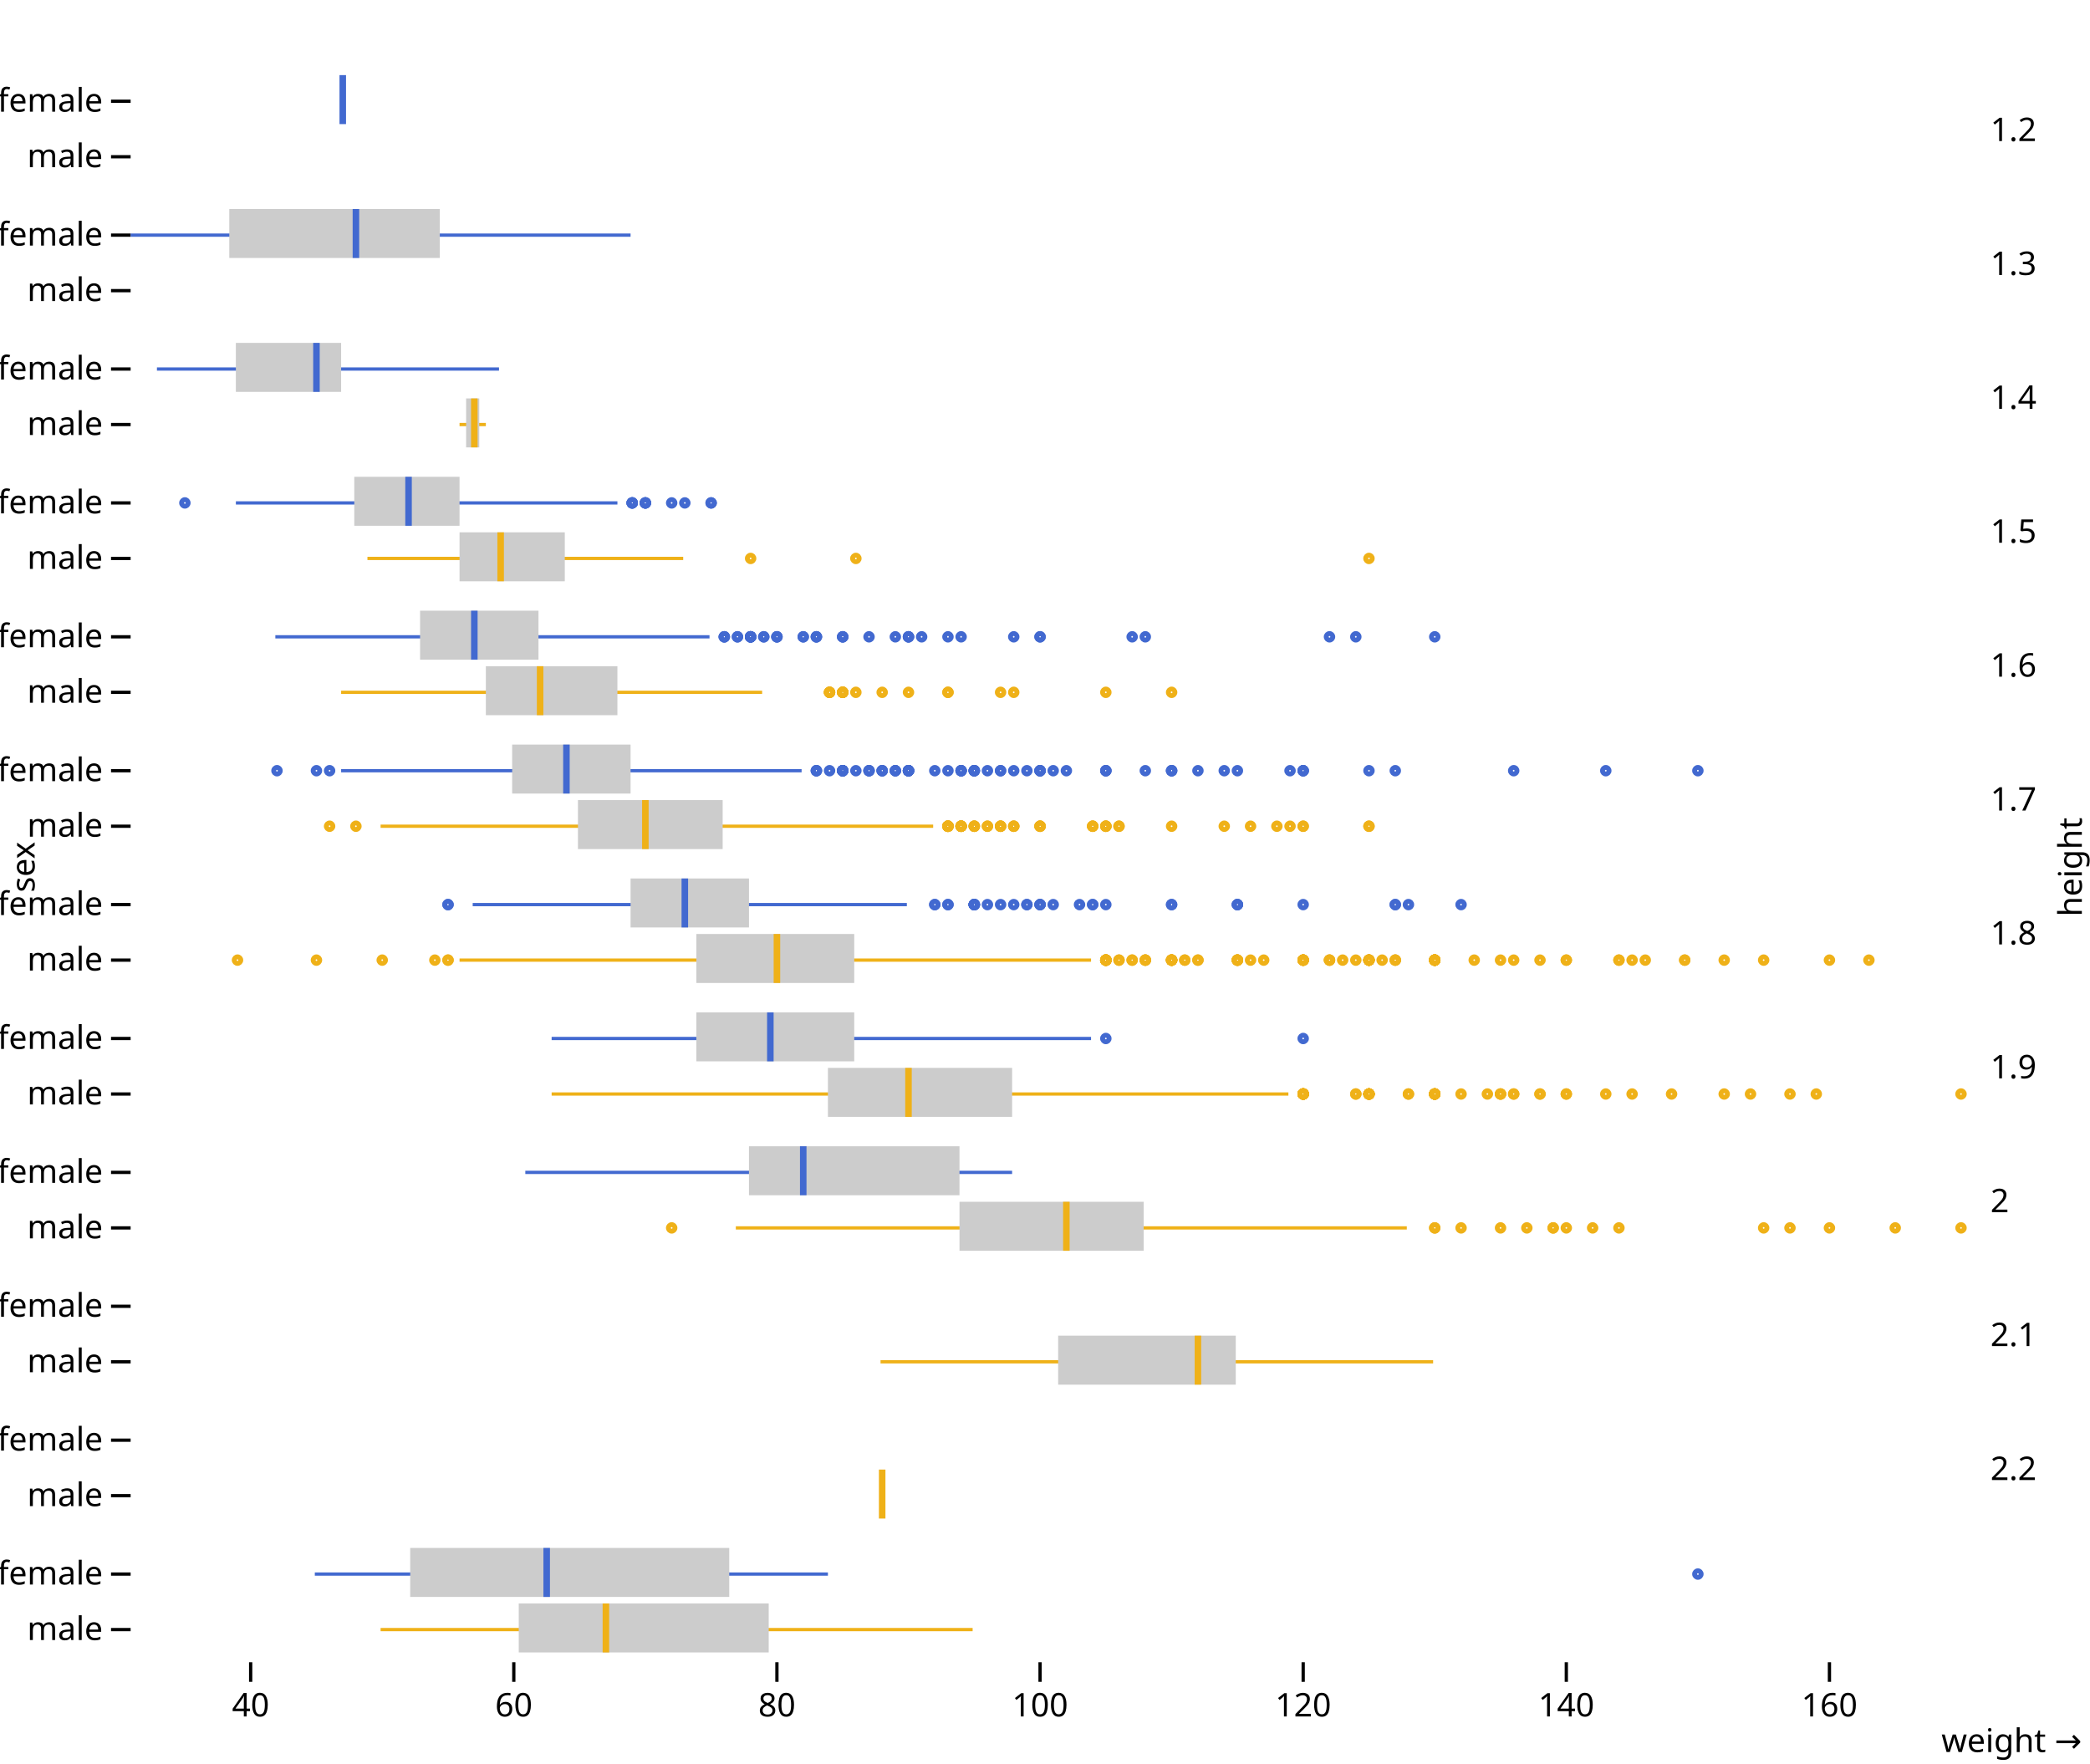
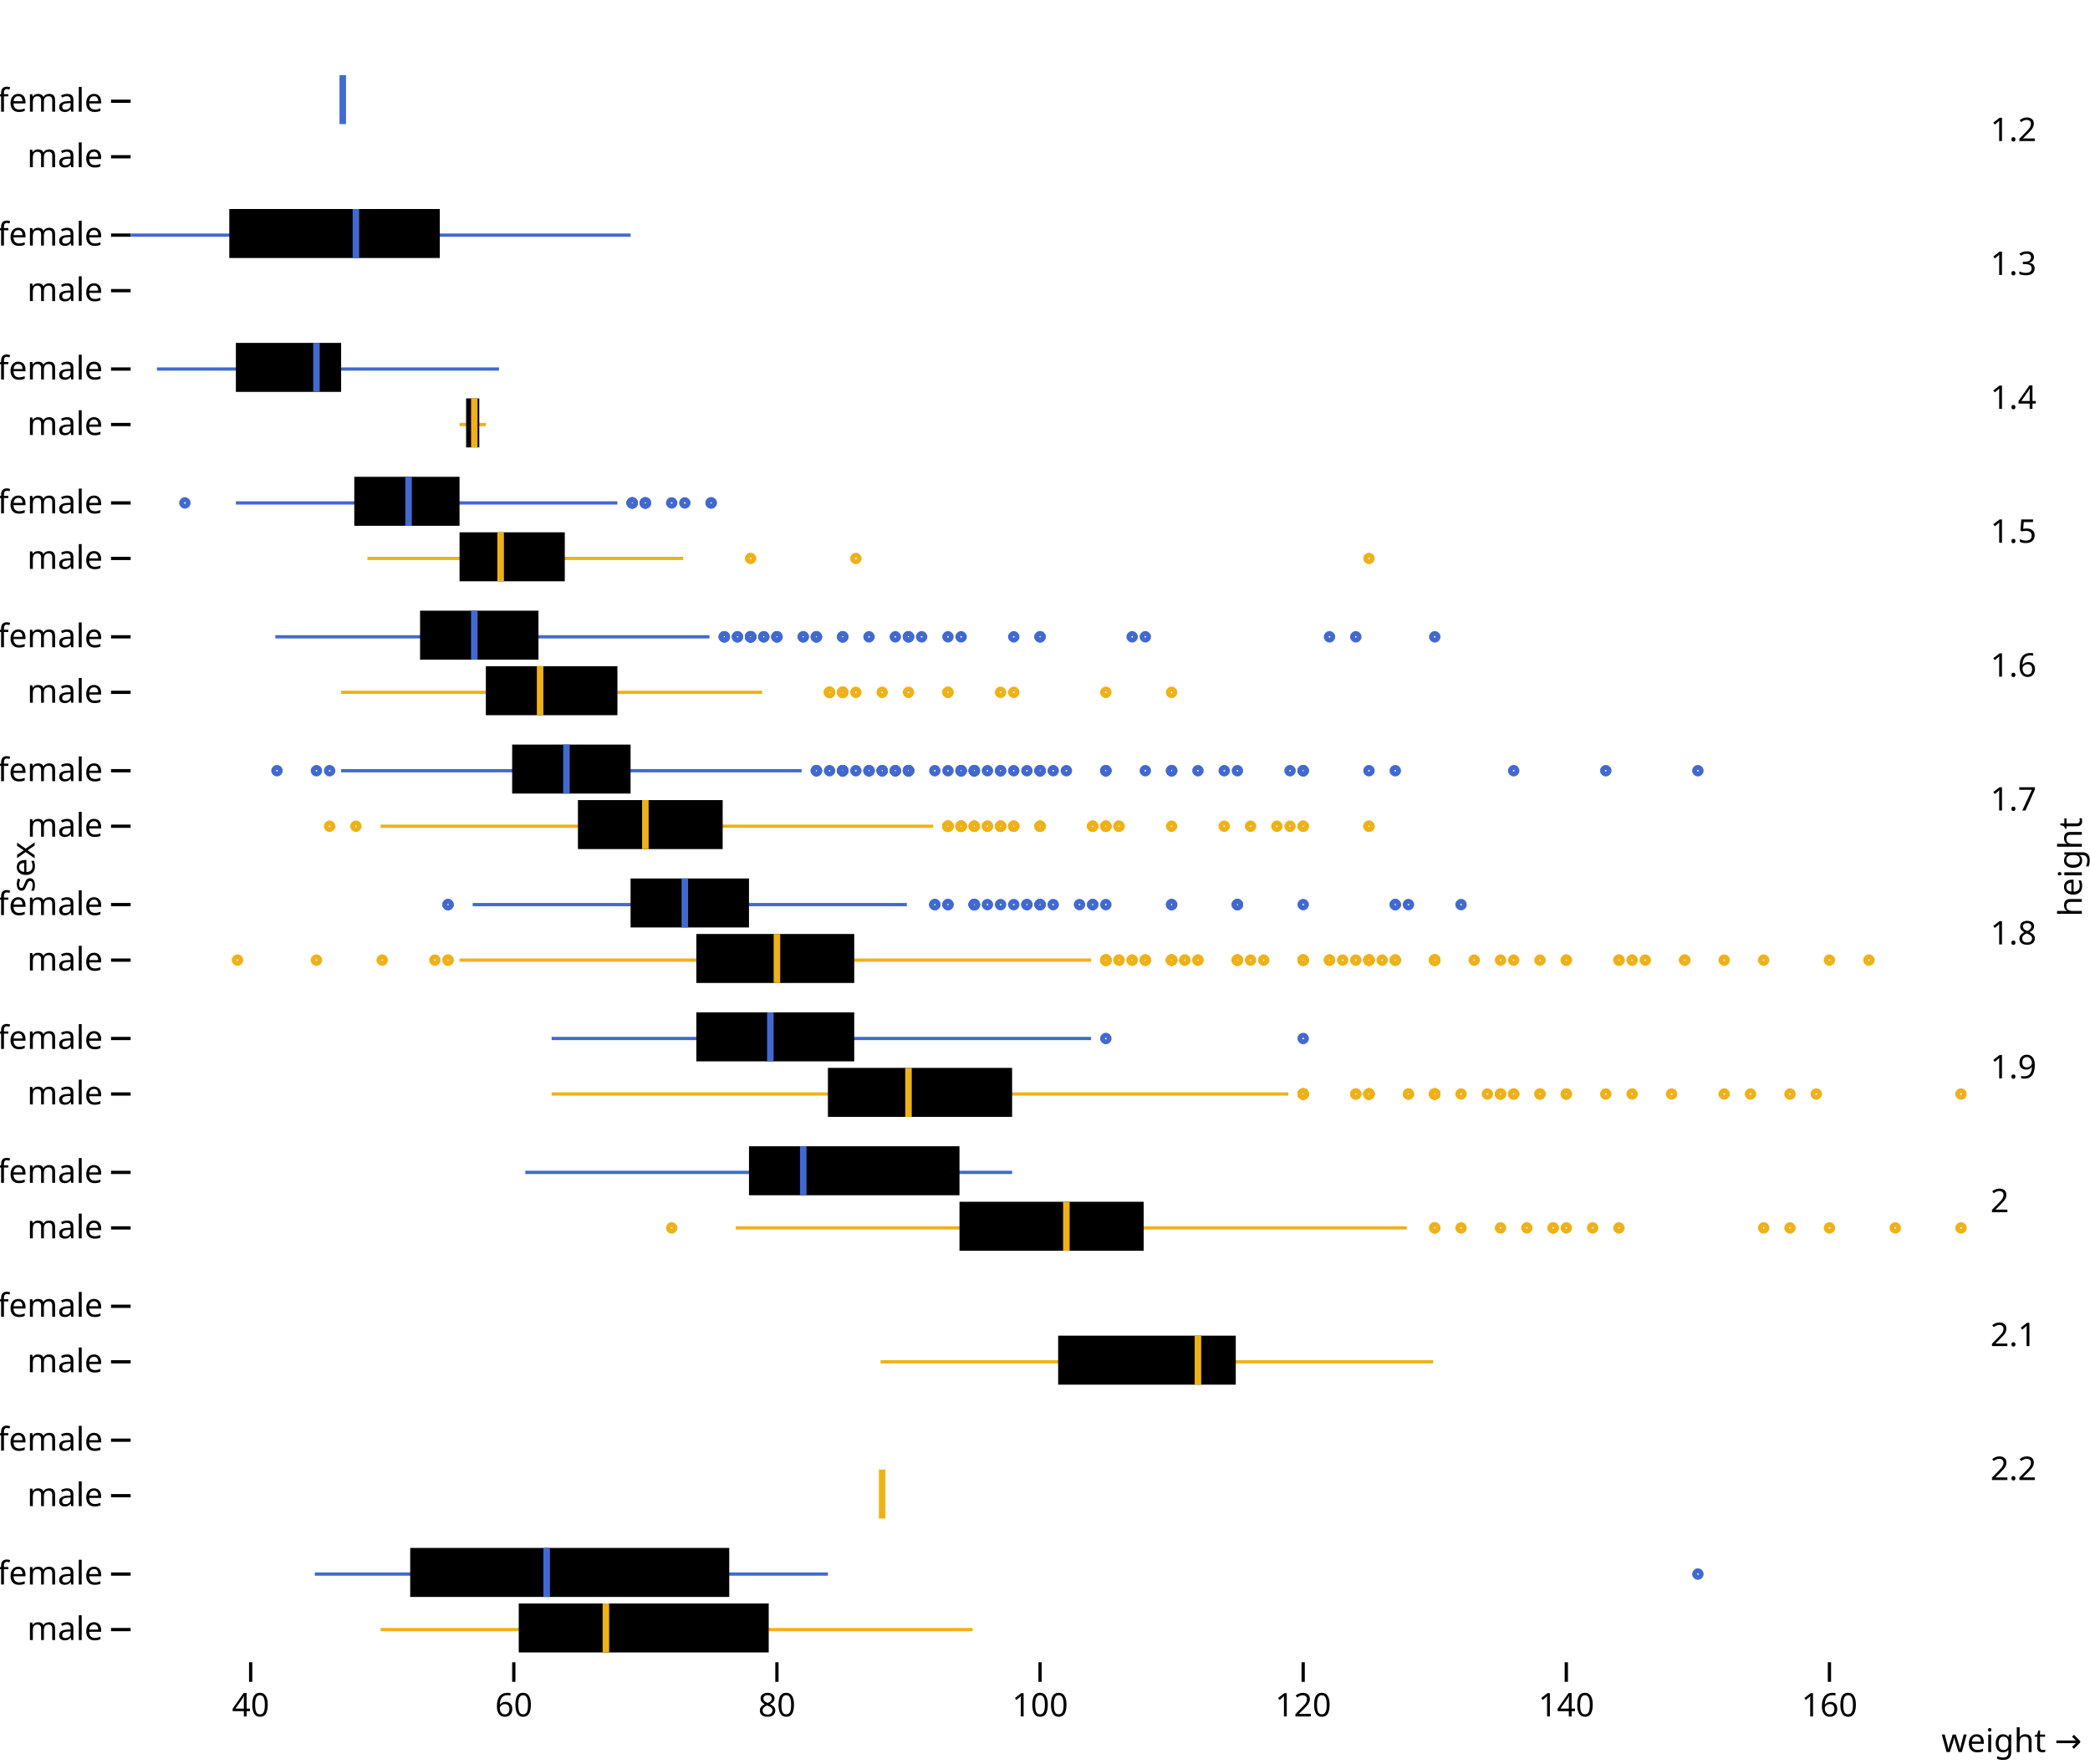
<svg xmlns="http://www.w3.org/2000/svg" class="plot" fill="currentColor" font-family="system-ui, sans-serif" font-size="10" text-anchor="middle" width="640" height="540" viewBox="0 0 640 540">
  <style>
    :where(.plot) {
      --plot-background: white;
      display: block;
      height: auto;
      height: intrinsic;
      max-width: 100%;
    }

    :where(.plot text),
    :where(.plot tspan) {
      white-space: pre;
    }
  </style>
  <g>
    <g transform="translate(0,1)">
      <g aria-label="fy-axis tick label" text-anchor="start" transform="translate(9.5,0.5)">
        <text transform="translate(600,38.5)" y="0.32em">1.2</text>
      </g>
    </g>
    <g transform="translate(0,42)">
      <g aria-label="fy-axis tick label" text-anchor="start" transform="translate(9.5,0.5)">
        <text transform="translate(600,38.5)" y="0.32em">1.3</text>
      </g>
    </g>
    <g transform="translate(0,83)">
      <g aria-label="fy-axis tick label" text-anchor="start" transform="translate(9.5,0.5)">
        <text transform="translate(600,38.5)" y="0.32em">1.4</text>
      </g>
    </g>
    <g transform="translate(0,124)">
      <g aria-label="fy-axis tick label" text-anchor="start" transform="translate(9.5,0.5)">
        <text transform="translate(600,38.5)" y="0.32em">1.5</text>
      </g>
    </g>
    <g transform="translate(0,165)">
      <g aria-label="fy-axis tick label" text-anchor="start" transform="translate(9.5,0.5)">
        <text transform="translate(600,38.5)" y="0.32em">1.6</text>
      </g>
    </g>
    <g transform="translate(0,206)">
      <g aria-label="fy-axis tick label" text-anchor="start" transform="translate(9.5,0.5)">
        <text transform="translate(600,38.5)" y="0.32em">1.7</text>
      </g>
    </g>
    <g transform="translate(0,247)">
      <g aria-label="fy-axis tick label" text-anchor="start" transform="translate(9.5,0.5)">
        <text transform="translate(600,38.5)" y="0.32em">1.8</text>
      </g>
    </g>
    <g transform="translate(0,288)">
      <g aria-label="fy-axis tick label" text-anchor="start" transform="translate(9.5,0.5)">
        <text transform="translate(600,38.5)" y="0.32em">1.9</text>
      </g>
    </g>
    <g transform="translate(0,329)">
      <g aria-label="fy-axis tick label" text-anchor="start" transform="translate(9.5,0.5)">
        <text transform="translate(600,38.5)" y="0.32em">2</text>
      </g>
    </g>
    <g transform="translate(0,370)">
      <g aria-label="fy-axis tick label" text-anchor="start" transform="translate(9.5,0.5)">
        <text transform="translate(600,38.5)" y="0.32em">2.1</text>
      </g>
    </g>
    <g transform="translate(0,411)">
      <g aria-label="fy-axis tick label" text-anchor="start" transform="translate(9.5,0.5)">
        <text transform="translate(600,38.5)" y="0.32em">2.2</text>
      </g>
    </g>
  </g>
  <g aria-label="fy-axis label" transform="translate(37.5,0.5)">
    <text transform="translate(600,265) rotate(-90)">height</text>
  </g>
  <g>
    <g transform="translate(0,1)">
      <g aria-label="y-axis tick" aria-hidden="true" fill="none" stroke="currentColor" transform="translate(0,8)">
        <path transform="translate(40,22)" d="M0,0L-6,0" />
        <path transform="translate(40,39)" d="M0,0L-6,0" />
      </g>
    </g>
    <g transform="translate(0,42)">
      <g aria-label="y-axis tick" aria-hidden="true" fill="none" stroke="currentColor" transform="translate(0,8)">
        <path transform="translate(40,22)" d="M0,0L-6,0" />
        <path transform="translate(40,39)" d="M0,0L-6,0" />
      </g>
    </g>
    <g transform="translate(0,83)">
      <g aria-label="y-axis tick" aria-hidden="true" fill="none" stroke="currentColor" transform="translate(0,8)">
        <path transform="translate(40,22)" d="M0,0L-6,0" />
        <path transform="translate(40,39)" d="M0,0L-6,0" />
      </g>
    </g>
    <g transform="translate(0,124)">
      <g aria-label="y-axis tick" aria-hidden="true" fill="none" stroke="currentColor" transform="translate(0,8)">
        <path transform="translate(40,22)" d="M0,0L-6,0" />
        <path transform="translate(40,39)" d="M0,0L-6,0" />
      </g>
    </g>
    <g transform="translate(0,165)">
      <g aria-label="y-axis tick" aria-hidden="true" fill="none" stroke="currentColor" transform="translate(0,8)">
        <path transform="translate(40,22)" d="M0,0L-6,0" />
        <path transform="translate(40,39)" d="M0,0L-6,0" />
      </g>
    </g>
    <g transform="translate(0,206)">
      <g aria-label="y-axis tick" aria-hidden="true" fill="none" stroke="currentColor" transform="translate(0,8)">
        <path transform="translate(40,22)" d="M0,0L-6,0" />
        <path transform="translate(40,39)" d="M0,0L-6,0" />
      </g>
    </g>
    <g transform="translate(0,247)">
      <g aria-label="y-axis tick" aria-hidden="true" fill="none" stroke="currentColor" transform="translate(0,8)">
        <path transform="translate(40,22)" d="M0,0L-6,0" />
        <path transform="translate(40,39)" d="M0,0L-6,0" />
      </g>
    </g>
    <g transform="translate(0,288)">
      <g aria-label="y-axis tick" aria-hidden="true" fill="none" stroke="currentColor" transform="translate(0,8)">
        <path transform="translate(40,22)" d="M0,0L-6,0" />
        <path transform="translate(40,39)" d="M0,0L-6,0" />
      </g>
    </g>
    <g transform="translate(0,329)">
      <g aria-label="y-axis tick" aria-hidden="true" fill="none" stroke="currentColor" transform="translate(0,8)">
        <path transform="translate(40,22)" d="M0,0L-6,0" />
        <path transform="translate(40,39)" d="M0,0L-6,0" />
      </g>
    </g>
    <g transform="translate(0,370)">
      <g aria-label="y-axis tick" aria-hidden="true" fill="none" stroke="currentColor" transform="translate(0,8)">
        <path transform="translate(40,22)" d="M0,0L-6,0" />
        <path transform="translate(40,39)" d="M0,0L-6,0" />
      </g>
    </g>
    <g transform="translate(0,411)">
      <g aria-label="y-axis tick" aria-hidden="true" fill="none" stroke="currentColor" transform="translate(0,8)">
        <path transform="translate(40,22)" d="M0,0L-6,0" />
        <path transform="translate(40,39)" d="M0,0L-6,0" />
      </g>
    </g>
    <g transform="translate(0,452)">
      <g aria-label="y-axis tick" aria-hidden="true" fill="none" stroke="currentColor" transform="translate(0,8)">
        <path transform="translate(40,22)" d="M0,0L-6,0" />
        <path transform="translate(40,39)" d="M0,0L-6,0" />
      </g>
    </g>
  </g>
  <g>
    <g transform="translate(0,1)">
      <g aria-label="y-axis tick label" text-anchor="end" transform="translate(-8.5,8)">
        <text transform="translate(40,22)" y="0.32em">female</text>
        <text transform="translate(40,39)" y="0.32em">male</text>
      </g>
    </g>
    <g transform="translate(0,42)">
      <g aria-label="y-axis tick label" text-anchor="end" transform="translate(-8.5,8)">
        <text transform="translate(40,22)" y="0.32em">female</text>
        <text transform="translate(40,39)" y="0.32em">male</text>
      </g>
    </g>
    <g transform="translate(0,83)">
      <g aria-label="y-axis tick label" text-anchor="end" transform="translate(-8.5,8)">
        <text transform="translate(40,22)" y="0.32em">female</text>
        <text transform="translate(40,39)" y="0.32em">male</text>
      </g>
    </g>
    <g transform="translate(0,124)">
      <g aria-label="y-axis tick label" text-anchor="end" transform="translate(-8.5,8)">
        <text transform="translate(40,22)" y="0.32em">female</text>
        <text transform="translate(40,39)" y="0.32em">male</text>
      </g>
    </g>
    <g transform="translate(0,165)">
      <g aria-label="y-axis tick label" text-anchor="end" transform="translate(-8.5,8)">
        <text transform="translate(40,22)" y="0.32em">female</text>
        <text transform="translate(40,39)" y="0.32em">male</text>
      </g>
    </g>
    <g transform="translate(0,206)">
      <g aria-label="y-axis tick label" text-anchor="end" transform="translate(-8.5,8)">
        <text transform="translate(40,22)" y="0.32em">female</text>
        <text transform="translate(40,39)" y="0.32em">male</text>
      </g>
    </g>
    <g transform="translate(0,247)">
      <g aria-label="y-axis tick label" text-anchor="end" transform="translate(-8.5,8)">
        <text transform="translate(40,22)" y="0.32em">female</text>
        <text transform="translate(40,39)" y="0.32em">male</text>
      </g>
    </g>
    <g transform="translate(0,288)">
      <g aria-label="y-axis tick label" text-anchor="end" transform="translate(-8.5,8)">
        <text transform="translate(40,22)" y="0.32em">female</text>
        <text transform="translate(40,39)" y="0.32em">male</text>
      </g>
    </g>
    <g transform="translate(0,329)">
      <g aria-label="y-axis tick label" text-anchor="end" transform="translate(-8.5,8)">
        <text transform="translate(40,22)" y="0.32em">female</text>
        <text transform="translate(40,39)" y="0.32em">male</text>
      </g>
    </g>
    <g transform="translate(0,370)">
      <g aria-label="y-axis tick label" text-anchor="end" transform="translate(-8.5,8)">
        <text transform="translate(40,22)" y="0.32em">female</text>
        <text transform="translate(40,39)" y="0.32em">male</text>
      </g>
    </g>
    <g transform="translate(0,411)">
      <g aria-label="y-axis tick label" text-anchor="end" transform="translate(-8.5,8)">
        <text transform="translate(40,22)" y="0.32em">female</text>
        <text transform="translate(40,39)" y="0.32em">male</text>
      </g>
    </g>
    <g transform="translate(0,452)">
      <g aria-label="y-axis tick label" text-anchor="end" transform="translate(-8.5,8)">
        <text transform="translate(40,22)" y="0.32em">female</text>
        <text transform="translate(40,39)" y="0.32em">male</text>
      </g>
    </g>
  </g>
  <g aria-label="y-axis label" transform="translate(-36.5,0.5)">
    <text transform="translate(40,265) rotate(-90)" y="0.71em">sex</text>
  </g>
  <g>
    <g transform="translate(0,452)">
      <g aria-label="x-axis tick" aria-hidden="true" fill="none" stroke="currentColor" transform="translate(0.5,0)">
        <path transform="translate(76.259,57)" d="M0,0L0,6" />
        <path transform="translate(156.835,57)" d="M0,0L0,6" />
        <path transform="translate(237.41,57)" d="M0,0L0,6" />
        <path transform="translate(317.986,57)" d="M0,0L0,6" />
        <path transform="translate(398.561,57)" d="M0,0L0,6" />
        <path transform="translate(479.137,57)" d="M0,0L0,6" />
        <path transform="translate(559.712,57)" d="M0,0L0,6" />
      </g>
    </g>
  </g>
  <g>
    <g transform="translate(0,452)">
      <g aria-label="x-axis tick label" font-variant="tabular-nums" transform="translate(0.5,9.5)">
        <text transform="translate(76.259,57)" y="0.71em">40</text>
        <text transform="translate(156.835,57)" y="0.71em">60</text>
        <text transform="translate(237.41,57)" y="0.71em">80</text>
        <text transform="translate(317.986,57)" y="0.71em">100</text>
        <text transform="translate(398.561,57)" y="0.71em">120</text>
        <text transform="translate(479.137,57)" y="0.71em">140</text>
        <text transform="translate(559.712,57)" y="0.71em">160</text>
      </g>
    </g>
  </g>
  <g aria-label="x-axis label" text-anchor="end" transform="translate(37.5,27.5)">
    <text transform="translate(600,509)">weight →</text>
  </g>
  <g>
    <g transform="translate(0,1)">
      <g aria-label="rule" transform="translate(0,8)">
        <line stroke="#4269d0" x1="104.46" x2="104.46" y1="22" y2="22" />
      </g>
    </g>
    <g transform="translate(0,42)">
      <g aria-label="rule" transform="translate(0,8)">
        <line stroke="#4269d0" x1="40" x2="193.094" y1="22" y2="22" />
      </g>
    </g>
    <g transform="translate(0,83)">
      <g aria-label="rule" transform="translate(0,8)">
        <line stroke="#4269d0" x1="48.058" x2="152.806" y1="22" y2="22" />
        <line stroke="#efb118" x1="140.719" x2="148.777" y1="39" y2="39" />
      </g>
    </g>
    <g transform="translate(0,124)">
      <g aria-label="rule" transform="translate(0,8)">
        <line stroke="#4269d0" x1="72.23" x2="189.065" y1="22" y2="22" />
        <line stroke="#efb118" x1="112.518" x2="209.209" y1="39" y2="39" />
      </g>
    </g>
    <g transform="translate(0,165)">
      <g aria-label="rule" transform="translate(0,8)">
        <line stroke="#4269d0" x1="84.317" x2="217.266" y1="22" y2="22" />
        <line stroke="#efb118" x1="104.46" x2="233.381" y1="39" y2="39" />
      </g>
    </g>
    <g transform="translate(0,206)">
      <g aria-label="rule" transform="translate(0,8)">
        <line stroke="#efb118" x1="116.547" x2="285.755" y1="39" y2="39" />
        <line stroke="#4269d0" x1="104.46" x2="245.468" y1="22" y2="22" />
      </g>
    </g>
    <g transform="translate(0,247)">
      <g aria-label="rule" transform="translate(0,8)">
        <line stroke="#efb118" x1="140.719" x2="334.101" y1="39" y2="39" />
        <line stroke="#4269d0" x1="144.748" x2="277.698" y1="22" y2="22" />
      </g>
    </g>
    <g transform="translate(0,288)">
      <g aria-label="rule" transform="translate(0,8)">
        <line stroke="#efb118" x1="168.921" x2="394.532" y1="39" y2="39" />
        <line stroke="#4269d0" x1="168.921" x2="334.101" y1="22" y2="22" />
      </g>
    </g>
    <g transform="translate(0,329)">
      <g aria-label="rule" transform="translate(0,8)">
        <line stroke="#efb118" x1="225.324" x2="430.791" y1="39" y2="39" />
        <line stroke="#4269d0" x1="160.863" x2="309.928" y1="22" y2="22" />
      </g>
    </g>
    <g transform="translate(0,370)">
      <g aria-label="rule" transform="translate(0,8)">
        <line stroke="#efb118" x1="269.64" x2="438.849" y1="39" y2="39" />
      </g>
    </g>
    <g transform="translate(0,411)">
      <g aria-label="rule" transform="translate(0,8)">
        <line stroke="#efb118" x1="269.64" x2="269.64" y1="39" y2="39" />
      </g>
    </g>
    <g transform="translate(0,452)">
      <g aria-label="rule" transform="translate(0,8)">
        <line stroke="#efb118" x1="116.547" x2="297.842" y1="39" y2="39" />
        <line stroke="#4269d0" x1="96.403" x2="253.525" y1="22" y2="22" />
      </g>
    </g>
  </g>
  <g>
    <g transform="translate(0,1)">
-       <g aria-label="bar" fill="#ccc">
+       <g aria-label="bar" fill="light-dark(#ccc, #555)">
        <rect x="104.46" y="22" width="0" height="15" />
      </g>
    </g>
    <g transform="translate(0,42)">
-       <g aria-label="bar" fill="#ccc">
+       <g aria-label="bar" fill="light-dark(#ccc, #555)">
        <rect x="70.216" y="22" width="64.46" height="15" />
      </g>
    </g>
    <g transform="translate(0,83)">
-       <g aria-label="bar" fill="#ccc">
+       <g aria-label="bar" fill="light-dark(#ccc, #555)">
        <rect x="72.23" y="22" width="32.23" height="15" />
        <rect x="142.734" y="39" width="4.029" height="15" />
      </g>
    </g>
    <g transform="translate(0,124)">
-       <g aria-label="bar" fill="#ccc">
+       <g aria-label="bar" fill="light-dark(#ccc, #555)">
        <rect x="108.489" y="22" width="32.23" height="15" />
        <rect x="140.719" y="39" width="32.23" height="15" />
      </g>
    </g>
    <g transform="translate(0,165)">
-       <g aria-label="bar" fill="#ccc">
+       <g aria-label="bar" fill="light-dark(#ccc, #555)">
        <rect x="128.633" y="22" width="36.259" height="15" />
        <rect x="148.777" y="39" width="40.288" height="15" />
      </g>
    </g>
    <g transform="translate(0,206)">
-       <g aria-label="bar" fill="#ccc">
+       <g aria-label="bar" fill="light-dark(#ccc, #555)">
        <rect x="176.978" y="39" width="44.317" height="15" />
        <rect x="156.835" y="22" width="36.259" height="15" />
      </g>
    </g>
    <g transform="translate(0,247)">
-       <g aria-label="bar" fill="#ccc">
+       <g aria-label="bar" fill="light-dark(#ccc, #555)">
        <rect x="213.237" y="39" width="48.345" height="15" />
        <rect x="193.094" y="22" width="36.259" height="15" />
      </g>
    </g>
    <g transform="translate(0,288)">
-       <g aria-label="bar" fill="#ccc">
+       <g aria-label="bar" fill="light-dark(#ccc, #555)">
        <rect x="253.525" y="39" width="56.403" height="15" />
        <rect x="213.237" y="22" width="48.345" height="15" />
      </g>
    </g>
    <g transform="translate(0,329)">
-       <g aria-label="bar" fill="#ccc">
+       <g aria-label="bar" fill="light-dark(#ccc, #555)">
        <rect x="293.813" y="39" width="56.403" height="15" />
        <rect x="229.353" y="22" width="64.46" height="15" />
      </g>
    </g>
    <g transform="translate(0,370)">
-       <g aria-label="bar" fill="#ccc">
+       <g aria-label="bar" fill="light-dark(#ccc, #555)">
        <rect x="324.029" y="39" width="54.388" height="15" />
      </g>
    </g>
    <g transform="translate(0,411)">
-       <g aria-label="bar" fill="#ccc">
+       <g aria-label="bar" fill="light-dark(#ccc, #555)">
        <rect x="269.64" y="39" width="0" height="15" />
      </g>
    </g>
    <g transform="translate(0,452)">
-       <g aria-label="bar" fill="#ccc">
+       <g aria-label="bar" fill="light-dark(#ccc, #555)">
        <rect x="158.849" y="39" width="76.547" height="15" />
        <rect x="125.612" y="22" width="97.698" height="15" />
      </g>
    </g>
  </g>
  <g>
    <g transform="translate(0,1)">
      <g aria-label="tick" stroke-width="2" transform="translate(0.5,0)">
        <line stroke="#4269d0" x1="104.46" x2="104.46" y1="22" y2="37" />
      </g>
    </g>
    <g transform="translate(0,42)">
      <g aria-label="tick" stroke-width="2" transform="translate(0.5,0)">
        <line stroke="#4269d0" x1="108.489" x2="108.489" y1="22" y2="37" />
      </g>
    </g>
    <g transform="translate(0,83)">
      <g aria-label="tick" stroke-width="2" transform="translate(0.5,0)">
        <line stroke="#4269d0" x1="96.403" x2="96.403" y1="22" y2="37" />
        <line stroke="#efb118" x1="144.748" x2="144.748" y1="39" y2="54" />
      </g>
    </g>
    <g transform="translate(0,124)">
      <g aria-label="tick" stroke-width="2" transform="translate(0.5,0)">
        <line stroke="#4269d0" x1="124.604" x2="124.604" y1="22" y2="37" />
        <line stroke="#efb118" x1="152.806" x2="152.806" y1="39" y2="54" />
      </g>
    </g>
    <g transform="translate(0,165)">
      <g aria-label="tick" stroke-width="2" transform="translate(0.5,0)">
        <line stroke="#4269d0" x1="144.748" x2="144.748" y1="22" y2="37" />
        <line stroke="#efb118" x1="164.892" x2="164.892" y1="39" y2="54" />
      </g>
    </g>
    <g transform="translate(0,206)">
      <g aria-label="tick" stroke-width="2" transform="translate(0.5,0)">
        <line stroke="#efb118" x1="197.122" x2="197.122" y1="39" y2="54" />
        <line stroke="#4269d0" x1="172.95" x2="172.95" y1="22" y2="37" />
      </g>
    </g>
    <g transform="translate(0,247)">
      <g aria-label="tick" stroke-width="2" transform="translate(0.5,0)">
        <line stroke="#efb118" x1="237.41" x2="237.41" y1="39" y2="54" />
        <line stroke="#4269d0" x1="209.209" x2="209.209" y1="22" y2="37" />
      </g>
    </g>
    <g transform="translate(0,288)">
      <g aria-label="tick" stroke-width="2" transform="translate(0.5,0)">
        <line stroke="#efb118" x1="277.698" x2="277.698" y1="39" y2="54" />
        <line stroke="#4269d0" x1="235.396" x2="235.396" y1="22" y2="37" />
      </g>
    </g>
    <g transform="translate(0,329)">
      <g aria-label="tick" stroke-width="2" transform="translate(0.5,0)">
        <line stroke="#efb118" x1="326.043" x2="326.043" y1="39" y2="54" />
        <line stroke="#4269d0" x1="245.468" x2="245.468" y1="22" y2="37" />
      </g>
    </g>
    <g transform="translate(0,370)">
      <g aria-label="tick" stroke-width="2" transform="translate(0.5,0)">
        <line stroke="#efb118" x1="366.331" x2="366.331" y1="39" y2="54" />
      </g>
    </g>
    <g transform="translate(0,411)">
      <g aria-label="tick" stroke-width="2" transform="translate(0.5,0)">
        <line stroke="#efb118" x1="269.64" x2="269.64" y1="39" y2="54" />
      </g>
    </g>
    <g transform="translate(0,452)">
      <g aria-label="tick" stroke-width="2" transform="translate(0.5,0)">
        <line stroke="#efb118" x1="185.036" x2="185.036" y1="39" y2="54" />
        <line stroke="#4269d0" x1="166.906" x2="166.906" y1="22" y2="37" />
      </g>
    </g>
  </g>
  <g>
    <g transform="translate(0,124)">
      <g aria-label="dot" fill="none" stroke-width="1.5" transform="translate(0.5,8)">
        <circle stroke="#efb118" cx="261.583" cy="39" r="1" />
        <circle stroke="#4269d0" cx="197.122" cy="22" r="1" />
        <circle stroke="#4269d0" cx="197.122" cy="22" r="1" />
        <circle stroke="#efb118" cx="418.705" cy="39" r="1" />
        <circle stroke="#4269d0" cx="217.266" cy="22" r="1" />
        <circle stroke="#4269d0" cx="197.122" cy="22" r="1" />
        <circle stroke="#4269d0" cx="193.094" cy="22" r="1" />
        <circle stroke="#4269d0" cx="217.266" cy="22" r="1" />
        <circle stroke="#4269d0" cx="193.094" cy="22" r="1" />
        <circle stroke="#4269d0" cx="197.122" cy="22" r="1" />
        <circle stroke="#4269d0" cx="205.18" cy="22" r="1" />
        <circle stroke="#efb118" cx="229.353" cy="39" r="1" />
        <circle stroke="#4269d0" cx="193.094" cy="22" r="1" />
        <circle stroke="#4269d0" cx="209.209" cy="22" r="1" />
        <circle stroke="#4269d0" cx="56.115" cy="22" r="1" />
        <circle stroke="#4269d0" cx="193.094" cy="22" r="1" />
      </g>
    </g>
    <g transform="translate(0,165)">
      <g aria-label="dot" fill="none" stroke-width="1.5" transform="translate(0.5,8)">
        <circle stroke="#efb118" cx="257.554" cy="39" r="1" />
        <circle stroke="#4269d0" cx="245.468" cy="22" r="1" />
        <circle stroke="#4269d0" cx="257.554" cy="22" r="1" />
        <circle stroke="#4269d0" cx="265.612" cy="22" r="1" />
        <circle stroke="#4269d0" cx="221.295" cy="22" r="1" />
        <circle stroke="#4269d0" cx="237.41" cy="22" r="1" />
        <circle stroke="#4269d0" cx="309.928" cy="22" r="1" />
        <circle stroke="#4269d0" cx="281.727" cy="22" r="1" />
        <circle stroke="#4269d0" cx="277.698" cy="22" r="1" />
        <circle stroke="#efb118" cx="277.698" cy="39" r="1" />
        <circle stroke="#efb118" cx="309.928" cy="39" r="1" />
        <circle stroke="#4269d0" cx="289.784" cy="22" r="1" />
        <circle stroke="#4269d0" cx="229.353" cy="22" r="1" />
        <circle stroke="#4269d0" cx="249.496" cy="22" r="1" />
        <circle stroke="#efb118" cx="289.784" cy="39" r="1" />
        <circle stroke="#4269d0" cx="293.813" cy="22" r="1" />
        <circle stroke="#4269d0" cx="225.324" cy="22" r="1" />
        <circle stroke="#4269d0" cx="277.698" cy="22" r="1" />
        <circle stroke="#efb118" cx="289.784" cy="39" r="1" />
        <circle stroke="#efb118" cx="257.554" cy="39" r="1" />
        <circle stroke="#efb118" cx="338.129" cy="39" r="1" />
        <circle stroke="#4269d0" cx="249.496" cy="22" r="1" />
        <circle stroke="#4269d0" cx="257.554" cy="22" r="1" />
        <circle stroke="#4269d0" cx="225.324" cy="22" r="1" />
        <circle stroke="#4269d0" cx="229.353" cy="22" r="1" />
        <circle stroke="#4269d0" cx="245.468" cy="22" r="1" />
        <circle stroke="#4269d0" cx="317.986" cy="22" r="1" />
        <circle stroke="#4269d0" cx="237.41" cy="22" r="1" />
        <circle stroke="#4269d0" cx="438.849" cy="22" r="1" />
        <circle stroke="#4269d0" cx="406.619" cy="22" r="1" />
        <circle stroke="#efb118" cx="257.554" cy="39" r="1" />
        <circle stroke="#4269d0" cx="229.353" cy="22" r="1" />
        <circle stroke="#efb118" cx="261.583" cy="39" r="1" />
        <circle stroke="#4269d0" cx="221.295" cy="22" r="1" />
        <circle stroke="#4269d0" cx="317.986" cy="22" r="1" />
        <circle stroke="#4269d0" cx="237.41" cy="22" r="1" />
        <circle stroke="#4269d0" cx="229.353" cy="22" r="1" />
        <circle stroke="#efb118" cx="253.525" cy="39" r="1" />
        <circle stroke="#4269d0" cx="249.496" cy="22" r="1" />
        <circle stroke="#efb118" cx="257.554" cy="39" r="1" />
        <circle stroke="#4269d0" cx="350.216" cy="22" r="1" />
        <circle stroke="#efb118" cx="257.554" cy="39" r="1" />
        <circle stroke="#4269d0" cx="221.295" cy="22" r="1" />
        <circle stroke="#efb118" cx="253.525" cy="39" r="1" />
        <circle stroke="#efb118" cx="358.273" cy="39" r="1" />
        <circle stroke="#4269d0" cx="414.676" cy="22" r="1" />
        <circle stroke="#4269d0" cx="233.381" cy="22" r="1" />
        <circle stroke="#efb118" cx="305.899" cy="39" r="1" />
        <circle stroke="#4269d0" cx="229.353" cy="22" r="1" />
        <circle stroke="#4269d0" cx="233.381" cy="22" r="1" />
        <circle stroke="#4269d0" cx="229.353" cy="22" r="1" />
        <circle stroke="#efb118" cx="253.525" cy="39" r="1" />
        <circle stroke="#4269d0" cx="257.554" cy="22" r="1" />
        <circle stroke="#4269d0" cx="346.187" cy="22" r="1" />
        <circle stroke="#efb118" cx="257.554" cy="39" r="1" />
        <circle stroke="#efb118" cx="253.525" cy="39" r="1" />
        <circle stroke="#efb118" cx="269.64" cy="39" r="1" />
        <circle stroke="#4269d0" cx="229.353" cy="22" r="1" />
        <circle stroke="#4269d0" cx="277.698" cy="22" r="1" />
        <circle stroke="#4269d0" cx="273.669" cy="22" r="1" />
      </g>
    </g>
    <g transform="translate(0,206)">
      <g aria-label="dot" fill="none" stroke-width="1.5" transform="translate(0.5,8)">
        <circle stroke="#efb118" cx="398.561" cy="39" r="1" />
        <circle stroke="#efb118" cx="293.813" cy="39" r="1" />
        <circle stroke="#4269d0" cx="100.432" cy="22" r="1" />
        <circle stroke="#4269d0" cx="265.612" cy="22" r="1" />
        <circle stroke="#efb118" cx="297.842" cy="39" r="1" />
        <circle stroke="#efb118" cx="289.784" cy="39" r="1" />
        <circle stroke="#efb118" cx="293.813" cy="39" r="1" />
        <circle stroke="#4269d0" cx="277.698" cy="22" r="1" />
        <circle stroke="#4269d0" cx="322.014" cy="22" r="1" />
        <circle stroke="#4269d0" cx="398.561" cy="22" r="1" />
        <circle stroke="#4269d0" cx="305.899" cy="22" r="1" />
        <circle stroke="#4269d0" cx="297.842" cy="22" r="1" />
        <circle stroke="#4269d0" cx="297.842" cy="22" r="1" />
        <circle stroke="#4269d0" cx="261.583" cy="22" r="1" />
        <circle stroke="#4269d0" cx="297.842" cy="22" r="1" />
        <circle stroke="#efb118" cx="338.129" cy="39" r="1" />
        <circle stroke="#efb118" cx="305.899" cy="39" r="1" />
        <circle stroke="#efb118" cx="297.842" cy="39" r="1" />
        <circle stroke="#4269d0" cx="257.554" cy="22" r="1" />
        <circle stroke="#efb118" cx="390.504" cy="39" r="1" />
        <circle stroke="#4269d0" cx="366.331" cy="22" r="1" />
        <circle stroke="#4269d0" cx="297.842" cy="22" r="1" />
        <circle stroke="#4269d0" cx="326.043" cy="22" r="1" />
        <circle stroke="#4269d0" cx="273.669" cy="22" r="1" />
        <circle stroke="#efb118" cx="289.784" cy="39" r="1" />
        <circle stroke="#efb118" cx="338.129" cy="39" r="1" />
        <circle stroke="#4269d0" cx="313.957" cy="22" r="1" />
        <circle stroke="#efb118" cx="418.705" cy="39" r="1" />
        <circle stroke="#4269d0" cx="257.554" cy="22" r="1" />
        <circle stroke="#4269d0" cx="289.784" cy="22" r="1" />
        <circle stroke="#efb118" cx="293.813" cy="39" r="1" />
        <circle stroke="#4269d0" cx="249.496" cy="22" r="1" />
        <circle stroke="#4269d0" cx="305.899" cy="22" r="1" />
        <circle stroke="#efb118" cx="289.784" cy="39" r="1" />
        <circle stroke="#efb118" cx="297.842" cy="39" r="1" />
        <circle stroke="#4269d0" cx="257.554" cy="22" r="1" />
        <circle stroke="#efb118" cx="289.784" cy="39" r="1" />
        <circle stroke="#4269d0" cx="293.813" cy="22" r="1" />
        <circle stroke="#efb118" cx="338.129" cy="39" r="1" />
        <circle stroke="#efb118" cx="301.871" cy="39" r="1" />
        <circle stroke="#efb118" cx="317.986" cy="39" r="1" />
        <circle stroke="#efb118" cx="317.986" cy="39" r="1" />
        <circle stroke="#4269d0" cx="269.64" cy="22" r="1" />
        <circle stroke="#4269d0" cx="269.64" cy="22" r="1" />
        <circle stroke="#efb118" cx="301.871" cy="39" r="1" />
        <circle stroke="#4269d0" cx="277.698" cy="22" r="1" />
        <circle stroke="#efb118" cx="334.101" cy="39" r="1" />
        <circle stroke="#4269d0" cx="257.554" cy="22" r="1" />
        <circle stroke="#4269d0" cx="394.532" cy="22" r="1" />
        <circle stroke="#4269d0" cx="277.698" cy="22" r="1" />
        <circle stroke="#4269d0" cx="426.763" cy="22" r="1" />
        <circle stroke="#4269d0" cx="84.317" cy="22" r="1" />
        <circle stroke="#efb118" cx="317.986" cy="39" r="1" />
        <circle stroke="#efb118" cx="293.813" cy="39" r="1" />
        <circle stroke="#efb118" cx="338.129" cy="39" r="1" />
        <circle stroke="#4269d0" cx="257.554" cy="22" r="1" />
        <circle stroke="#4269d0" cx="350.216" cy="22" r="1" />
        <circle stroke="#4269d0" cx="301.871" cy="22" r="1" />
        <circle stroke="#4269d0" cx="249.496" cy="22" r="1" />
        <circle stroke="#4269d0" cx="378.417" cy="22" r="1" />
        <circle stroke="#efb118" cx="293.813" cy="39" r="1" />
        <circle stroke="#efb118" cx="342.158" cy="39" r="1" />
        <circle stroke="#efb118" cx="289.784" cy="39" r="1" />
        <circle stroke="#4269d0" cx="317.986" cy="22" r="1" />
        <circle stroke="#4269d0" cx="358.273" cy="22" r="1" />
        <circle stroke="#4269d0" cx="285.755" cy="22" r="1" />
        <circle stroke="#4269d0" cx="338.129" cy="22" r="1" />
        <circle stroke="#efb118" cx="305.899" cy="39" r="1" />
        <circle stroke="#4269d0" cx="273.669" cy="22" r="1" />
        <circle stroke="#efb118" cx="342.158" cy="39" r="1" />
        <circle stroke="#efb118" cx="309.928" cy="39" r="1" />
        <circle stroke="#efb118" cx="305.899" cy="39" r="1" />
        <circle stroke="#efb118" cx="382.446" cy="39" r="1" />
        <circle stroke="#4269d0" cx="358.273" cy="22" r="1" />
        <circle stroke="#4269d0" cx="257.554" cy="22" r="1" />
        <circle stroke="#4269d0" cx="277.698" cy="22" r="1" />
        <circle stroke="#efb118" cx="358.273" cy="39" r="1" />
        <circle stroke="#4269d0" cx="265.612" cy="22" r="1" />
        <circle stroke="#efb118" cx="374.388" cy="39" r="1" />
        <circle stroke="#4269d0" cx="463.022" cy="22" r="1" />
        <circle stroke="#4269d0" cx="297.842" cy="22" r="1" />
        <circle stroke="#4269d0" cx="317.986" cy="22" r="1" />
        <circle stroke="#4269d0" cx="249.496" cy="22" r="1" />
        <circle stroke="#4269d0" cx="277.698" cy="22" r="1" />
        <circle stroke="#4269d0" cx="317.986" cy="22" r="1" />
        <circle stroke="#efb118" cx="398.561" cy="39" r="1" />
        <circle stroke="#efb118" cx="394.532" cy="39" r="1" />
        <circle stroke="#efb118" cx="418.705" cy="39" r="1" />
        <circle stroke="#4269d0" cx="293.813" cy="22" r="1" />
        <circle stroke="#efb118" cx="305.899" cy="39" r="1" />
        <circle stroke="#efb118" cx="289.784" cy="39" r="1" />
        <circle stroke="#efb118" cx="309.928" cy="39" r="1" />
        <circle stroke="#efb118" cx="317.986" cy="39" r="1" />
        <circle stroke="#efb118" cx="297.842" cy="39" r="1" />
        <circle stroke="#4269d0" cx="96.403" cy="22" r="1" />
        <circle stroke="#4269d0" cx="269.64" cy="22" r="1" />
        <circle stroke="#efb118" cx="309.928" cy="39" r="1" />
        <circle stroke="#4269d0" cx="277.698" cy="22" r="1" />
        <circle stroke="#4269d0" cx="293.813" cy="22" r="1" />
        <circle stroke="#4269d0" cx="317.986" cy="22" r="1" />
        <circle stroke="#4269d0" cx="491.223" cy="22" r="1" />
        <circle stroke="#efb118" cx="334.101" cy="39" r="1" />
        <circle stroke="#4269d0" cx="253.525" cy="22" r="1" />
        <circle stroke="#4269d0" cx="273.669" cy="22" r="1" />
        <circle stroke="#4269d0" cx="257.554" cy="22" r="1" />
        <circle stroke="#efb118" cx="289.784" cy="39" r="1" />
        <circle stroke="#efb118" cx="293.813" cy="39" r="1" />
        <circle stroke="#efb118" cx="293.813" cy="39" r="1" />
        <circle stroke="#efb118" cx="100.432" cy="39" r="1" />
        <circle stroke="#4269d0" cx="398.561" cy="22" r="1" />
        <circle stroke="#4269d0" cx="309.928" cy="22" r="1" />
        <circle stroke="#4269d0" cx="265.612" cy="22" r="1" />
        <circle stroke="#efb118" cx="334.101" cy="39" r="1" />
        <circle stroke="#efb118" cx="293.813" cy="39" r="1" />
        <circle stroke="#4269d0" cx="418.705" cy="22" r="1" />
        <circle stroke="#efb118" cx="289.784" cy="39" r="1" />
        <circle stroke="#4269d0" cx="277.698" cy="22" r="1" />
        <circle stroke="#4269d0" cx="293.813" cy="22" r="1" />
        <circle stroke="#4269d0" cx="338.129" cy="22" r="1" />
        <circle stroke="#4269d0" cx="374.388" cy="22" r="1" />
        <circle stroke="#4269d0" cx="398.561" cy="22" r="1" />
        <circle stroke="#4269d0" cx="358.273" cy="22" r="1" />
        <circle stroke="#efb118" cx="108.489" cy="39" r="1" />
        <circle stroke="#4269d0" cx="519.424" cy="22" r="1" />
        <circle stroke="#4269d0" cx="338.129" cy="22" r="1" />
      </g>
    </g>
    <g transform="translate(0,247)">
      <g aria-label="dot" fill="none" stroke-width="1.5" transform="translate(0.5,8)">
        <circle stroke="#efb118" cx="438.849" cy="39" r="1" />
        <circle stroke="#efb118" cx="495.252" cy="39" r="1" />
        <circle stroke="#4269d0" cx="313.957" cy="22" r="1" />
        <circle stroke="#4269d0" cx="313.957" cy="22" r="1" />
        <circle stroke="#efb118" cx="378.417" cy="39" r="1" />
        <circle stroke="#efb118" cx="418.705" cy="39" r="1" />
        <circle stroke="#4269d0" cx="297.842" cy="22" r="1" />
        <circle stroke="#efb118" cx="358.273" cy="39" r="1" />
        <circle stroke="#efb118" cx="338.129" cy="39" r="1" />
        <circle stroke="#efb118" cx="515.396" cy="39" r="1" />
        <circle stroke="#efb118" cx="346.187" cy="39" r="1" />
        <circle stroke="#efb118" cx="358.273" cy="39" r="1" />
        <circle stroke="#efb118" cx="338.129" cy="39" r="1" />
        <circle stroke="#efb118" cx="358.273" cy="39" r="1" />
        <circle stroke="#efb118" cx="338.129" cy="39" r="1" />
        <circle stroke="#efb118" cx="72.23" cy="39" r="1" />
        <circle stroke="#efb118" cx="479.137" cy="39" r="1" />
        <circle stroke="#efb118" cx="438.849" cy="39" r="1" />
        <circle stroke="#efb118" cx="378.417" cy="39" r="1" />
        <circle stroke="#4269d0" cx="297.842" cy="22" r="1" />
        <circle stroke="#efb118" cx="398.561" cy="39" r="1" />
        <circle stroke="#efb118" cx="378.417" cy="39" r="1" />
        <circle stroke="#4269d0" cx="378.417" cy="22" r="1" />
        <circle stroke="#efb118" cx="418.705" cy="39" r="1" />
        <circle stroke="#efb118" cx="350.216" cy="39" r="1" />
        <circle stroke="#efb118" cx="438.849" cy="39" r="1" />
        <circle stroke="#efb118" cx="559.712" cy="39" r="1" />
        <circle stroke="#efb118" cx="398.561" cy="39" r="1" />
        <circle stroke="#efb118" cx="418.705" cy="39" r="1" />
        <circle stroke="#4269d0" cx="136.691" cy="22" r="1" />
        <circle stroke="#efb118" cx="338.129" cy="39" r="1" />
        <circle stroke="#4269d0" cx="358.273" cy="22" r="1" />
        <circle stroke="#efb118" cx="438.849" cy="39" r="1" />
        <circle stroke="#efb118" cx="398.561" cy="39" r="1" />
        <circle stroke="#4269d0" cx="426.763" cy="22" r="1" />
        <circle stroke="#efb118" cx="571.799" cy="39" r="1" />
        <circle stroke="#efb118" cx="539.568" cy="39" r="1" />
        <circle stroke="#efb118" cx="338.129" cy="39" r="1" />
        <circle stroke="#efb118" cx="338.129" cy="39" r="1" />
        <circle stroke="#efb118" cx="378.417" cy="39" r="1" />
        <circle stroke="#efb118" cx="471.079" cy="39" r="1" />
        <circle stroke="#efb118" cx="426.763" cy="39" r="1" />
        <circle stroke="#efb118" cx="495.252" cy="39" r="1" />
        <circle stroke="#efb118" cx="116.547" cy="39" r="1" />
        <circle stroke="#efb118" cx="438.849" cy="39" r="1" />
        <circle stroke="#4269d0" cx="322.014" cy="22" r="1" />
        <circle stroke="#efb118" cx="458.993" cy="39" r="1" />
        <circle stroke="#efb118" cx="499.281" cy="39" r="1" />
        <circle stroke="#efb118" cx="438.849" cy="39" r="1" />
        <circle stroke="#efb118" cx="418.705" cy="39" r="1" />
        <circle stroke="#efb118" cx="438.849" cy="39" r="1" />
        <circle stroke="#efb118" cx="463.022" cy="39" r="1" />
        <circle stroke="#efb118" cx="358.273" cy="39" r="1" />
        <circle stroke="#efb118" cx="438.849" cy="39" r="1" />
        <circle stroke="#efb118" cx="338.129" cy="39" r="1" />
        <circle stroke="#efb118" cx="358.273" cy="39" r="1" />
        <circle stroke="#efb118" cx="398.561" cy="39" r="1" />
        <circle stroke="#efb118" cx="132.662" cy="39" r="1" />
        <circle stroke="#efb118" cx="418.705" cy="39" r="1" />
        <circle stroke="#efb118" cx="358.273" cy="39" r="1" />
        <circle stroke="#4269d0" cx="358.273" cy="22" r="1" />
        <circle stroke="#efb118" cx="386.475" cy="39" r="1" />
        <circle stroke="#efb118" cx="426.763" cy="39" r="1" />
        <circle stroke="#efb118" cx="450.935" cy="39" r="1" />
        <circle stroke="#efb118" cx="350.216" cy="39" r="1" />
        <circle stroke="#4269d0" cx="378.417" cy="22" r="1" />
        <circle stroke="#efb118" cx="378.417" cy="39" r="1" />
        <circle stroke="#efb118" cx="378.417" cy="39" r="1" />
        <circle stroke="#efb118" cx="382.446" cy="39" r="1" />
        <circle stroke="#efb118" cx="346.187" cy="39" r="1" />
        <circle stroke="#efb118" cx="418.705" cy="39" r="1" />
        <circle stroke="#4269d0" cx="317.986" cy="22" r="1" />
        <circle stroke="#4269d0" cx="289.784" cy="22" r="1" />
        <circle stroke="#efb118" cx="398.561" cy="39" r="1" />
        <circle stroke="#efb118" cx="358.273" cy="39" r="1" />
        <circle stroke="#efb118" cx="342.158" cy="39" r="1" />
        <circle stroke="#4269d0" cx="297.842" cy="22" r="1" />
        <circle stroke="#efb118" cx="366.331" cy="39" r="1" />
        <circle stroke="#efb118" cx="515.396" cy="39" r="1" />
        <circle stroke="#4269d0" cx="334.101" cy="22" r="1" />
        <circle stroke="#efb118" cx="338.129" cy="39" r="1" />
        <circle stroke="#efb118" cx="338.129" cy="39" r="1" />
        <circle stroke="#4269d0" cx="297.842" cy="22" r="1" />
        <circle stroke="#efb118" cx="418.705" cy="39" r="1" />
        <circle stroke="#efb118" cx="366.331" cy="39" r="1" />
        <circle stroke="#4269d0" cx="301.871" cy="22" r="1" />
        <circle stroke="#efb118" cx="338.129" cy="39" r="1" />
        <circle stroke="#efb118" cx="338.129" cy="39" r="1" />
        <circle stroke="#4269d0" cx="309.928" cy="22" r="1" />
        <circle stroke="#4269d0" cx="334.101" cy="22" r="1" />
        <circle stroke="#efb118" cx="422.734" cy="39" r="1" />
        <circle stroke="#efb118" cx="438.849" cy="39" r="1" />
        <circle stroke="#efb118" cx="406.619" cy="39" r="1" />
        <circle stroke="#efb118" cx="438.849" cy="39" r="1" />
        <circle stroke="#efb118" cx="358.273" cy="39" r="1" />
        <circle stroke="#efb118" cx="438.849" cy="39" r="1" />
        <circle stroke="#efb118" cx="426.763" cy="39" r="1" />
        <circle stroke="#efb118" cx="342.158" cy="39" r="1" />
        <circle stroke="#efb118" cx="362.302" cy="39" r="1" />
        <circle stroke="#4269d0" cx="317.986" cy="22" r="1" />
        <circle stroke="#efb118" cx="406.619" cy="39" r="1" />
        <circle stroke="#efb118" cx="527.482" cy="39" r="1" />
        <circle stroke="#efb118" cx="350.216" cy="39" r="1" />
        <circle stroke="#efb118" cx="338.129" cy="39" r="1" />
        <circle stroke="#efb118" cx="503.309" cy="39" r="1" />
        <circle stroke="#4269d0" cx="446.906" cy="22" r="1" />
        <circle stroke="#efb118" cx="338.129" cy="39" r="1" />
        <circle stroke="#4269d0" cx="285.755" cy="22" r="1" />
        <circle stroke="#efb118" cx="438.849" cy="39" r="1" />
        <circle stroke="#4269d0" cx="289.784" cy="22" r="1" />
        <circle stroke="#4269d0" cx="426.763" cy="22" r="1" />
        <circle stroke="#efb118" cx="338.129" cy="39" r="1" />
        <circle stroke="#4269d0" cx="430.791" cy="22" r="1" />
        <circle stroke="#efb118" cx="350.216" cy="39" r="1" />
        <circle stroke="#4269d0" cx="378.417" cy="22" r="1" />
        <circle stroke="#efb118" cx="398.561" cy="39" r="1" />
        <circle stroke="#4269d0" cx="330.072" cy="22" r="1" />
        <circle stroke="#efb118" cx="414.676" cy="39" r="1" />
        <circle stroke="#efb118" cx="406.619" cy="39" r="1" />
        <circle stroke="#4269d0" cx="297.842" cy="22" r="1" />
        <circle stroke="#efb118" cx="338.129" cy="39" r="1" />
        <circle stroke="#efb118" cx="418.705" cy="39" r="1" />
        <circle stroke="#4269d0" cx="398.561" cy="22" r="1" />
        <circle stroke="#4269d0" cx="136.691" cy="22" r="1" />
        <circle stroke="#efb118" cx="358.273" cy="39" r="1" />
        <circle stroke="#efb118" cx="96.403" cy="39" r="1" />
        <circle stroke="#efb118" cx="410.647" cy="39" r="1" />
        <circle stroke="#efb118" cx="136.691" cy="39" r="1" />
        <circle stroke="#4269d0" cx="338.129" cy="22" r="1" />
        <circle stroke="#efb118" cx="362.302" cy="39" r="1" />
        <circle stroke="#4269d0" cx="285.755" cy="22" r="1" />
        <circle stroke="#4269d0" cx="317.986" cy="22" r="1" />
        <circle stroke="#4269d0" cx="305.899" cy="22" r="1" />
        <circle stroke="#efb118" cx="479.137" cy="39" r="1" />
        <circle stroke="#4269d0" cx="297.842" cy="22" r="1" />
        <circle stroke="#efb118" cx="338.129" cy="39" r="1" />
        <circle stroke="#efb118" cx="136.691" cy="39" r="1" />
        <circle stroke="#efb118" cx="398.561" cy="39" r="1" />
        <circle stroke="#4269d0" cx="297.842" cy="22" r="1" />
      </g>
    </g>
    <g transform="translate(0,288)">
      <g aria-label="dot" fill="none" stroke-width="1.5" transform="translate(0.5,8)">
        <circle stroke="#efb118" cx="446.906" cy="39" r="1" />
        <circle stroke="#efb118" cx="418.705" cy="39" r="1" />
        <circle stroke="#4269d0" cx="338.129" cy="22" r="1" />
        <circle stroke="#efb118" cx="471.079" cy="39" r="1" />
        <circle stroke="#efb118" cx="463.022" cy="39" r="1" />
        <circle stroke="#efb118" cx="418.705" cy="39" r="1" />
        <circle stroke="#efb118" cx="398.561" cy="39" r="1" />
        <circle stroke="#efb118" cx="458.993" cy="39" r="1" />
        <circle stroke="#efb118" cx="438.849" cy="39" r="1" />
        <circle stroke="#efb118" cx="600" cy="39" r="1" />
        <circle stroke="#efb118" cx="479.137" cy="39" r="1" />
        <circle stroke="#efb118" cx="499.281" cy="39" r="1" />
        <circle stroke="#efb118" cx="418.705" cy="39" r="1" />
        <circle stroke="#efb118" cx="479.137" cy="39" r="1" />
        <circle stroke="#efb118" cx="430.791" cy="39" r="1" />
        <circle stroke="#efb118" cx="398.561" cy="39" r="1" />
        <circle stroke="#efb118" cx="398.561" cy="39" r="1" />
        <circle stroke="#efb118" cx="438.849" cy="39" r="1" />
        <circle stroke="#efb118" cx="418.705" cy="39" r="1" />
        <circle stroke="#efb118" cx="418.705" cy="39" r="1" />
        <circle stroke="#efb118" cx="398.561" cy="39" r="1" />
        <circle stroke="#efb118" cx="418.705" cy="39" r="1" />
        <circle stroke="#efb118" cx="438.849" cy="39" r="1" />
        <circle stroke="#efb118" cx="418.705" cy="39" r="1" />
        <circle stroke="#efb118" cx="398.561" cy="39" r="1" />
        <circle stroke="#efb118" cx="398.561" cy="39" r="1" />
        <circle stroke="#efb118" cx="398.561" cy="39" r="1" />
        <circle stroke="#efb118" cx="471.079" cy="39" r="1" />
        <circle stroke="#efb118" cx="511.367" cy="39" r="1" />
        <circle stroke="#efb118" cx="547.626" cy="39" r="1" />
        <circle stroke="#efb118" cx="463.022" cy="39" r="1" />
        <circle stroke="#efb118" cx="491.223" cy="39" r="1" />
        <circle stroke="#efb118" cx="398.561" cy="39" r="1" />
        <circle stroke="#efb118" cx="458.993" cy="39" r="1" />
        <circle stroke="#efb118" cx="438.849" cy="39" r="1" />
        <circle stroke="#efb118" cx="438.849" cy="39" r="1" />
        <circle stroke="#efb118" cx="398.561" cy="39" r="1" />
        <circle stroke="#efb118" cx="438.849" cy="39" r="1" />
        <circle stroke="#efb118" cx="438.849" cy="39" r="1" />
        <circle stroke="#efb118" cx="398.561" cy="39" r="1" />
        <circle stroke="#efb118" cx="398.561" cy="39" r="1" />
        <circle stroke="#efb118" cx="555.683" cy="39" r="1" />
        <circle stroke="#efb118" cx="438.849" cy="39" r="1" />
        <circle stroke="#efb118" cx="438.849" cy="39" r="1" />
        <circle stroke="#efb118" cx="527.482" cy="39" r="1" />
        <circle stroke="#efb118" cx="414.676" cy="39" r="1" />
        <circle stroke="#efb118" cx="454.964" cy="39" r="1" />
        <circle stroke="#efb118" cx="438.849" cy="39" r="1" />
        <circle stroke="#efb118" cx="418.705" cy="39" r="1" />
        <circle stroke="#efb118" cx="414.676" cy="39" r="1" />
        <circle stroke="#efb118" cx="418.705" cy="39" r="1" />
        <circle stroke="#efb118" cx="535.54" cy="39" r="1" />
        <circle stroke="#efb118" cx="458.993" cy="39" r="1" />
        <circle stroke="#4269d0" cx="398.561" cy="22" r="1" />
        <circle stroke="#efb118" cx="430.791" cy="39" r="1" />
        <circle stroke="#efb118" cx="398.561" cy="39" r="1" />
      </g>
    </g>
    <g transform="translate(0,329)">
      <g aria-label="dot" fill="none" stroke-width="1.5" transform="translate(0.5,8)">
        <circle stroke="#efb118" cx="438.849" cy="39" r="1" />
        <circle stroke="#efb118" cx="475.108" cy="39" r="1" />
        <circle stroke="#efb118" cx="600" cy="39" r="1" />
        <circle stroke="#efb118" cx="539.568" cy="39" r="1" />
        <circle stroke="#efb118" cx="467.05" cy="39" r="1" />
        <circle stroke="#efb118" cx="579.856" cy="39" r="1" />
        <circle stroke="#efb118" cx="495.252" cy="39" r="1" />
        <circle stroke="#efb118" cx="438.849" cy="39" r="1" />
        <circle stroke="#efb118" cx="205.18" cy="39" r="1" />
        <circle stroke="#efb118" cx="547.626" cy="39" r="1" />
        <circle stroke="#efb118" cx="559.712" cy="39" r="1" />
        <circle stroke="#efb118" cx="475.108" cy="39" r="1" />
        <circle stroke="#efb118" cx="479.137" cy="39" r="1" />
        <circle stroke="#efb118" cx="487.194" cy="39" r="1" />
        <circle stroke="#efb118" cx="458.993" cy="39" r="1" />
        <circle stroke="#efb118" cx="446.906" cy="39" r="1" />
      </g>
    </g>
    <g transform="translate(0,452)">
      <g aria-label="dot" fill="none" stroke-width="1.5" transform="translate(0.5,8)">
        <circle stroke="#4269d0" cx="519.424" cy="22" r="1" />
      </g>
    </g>
  </g>
</svg>
